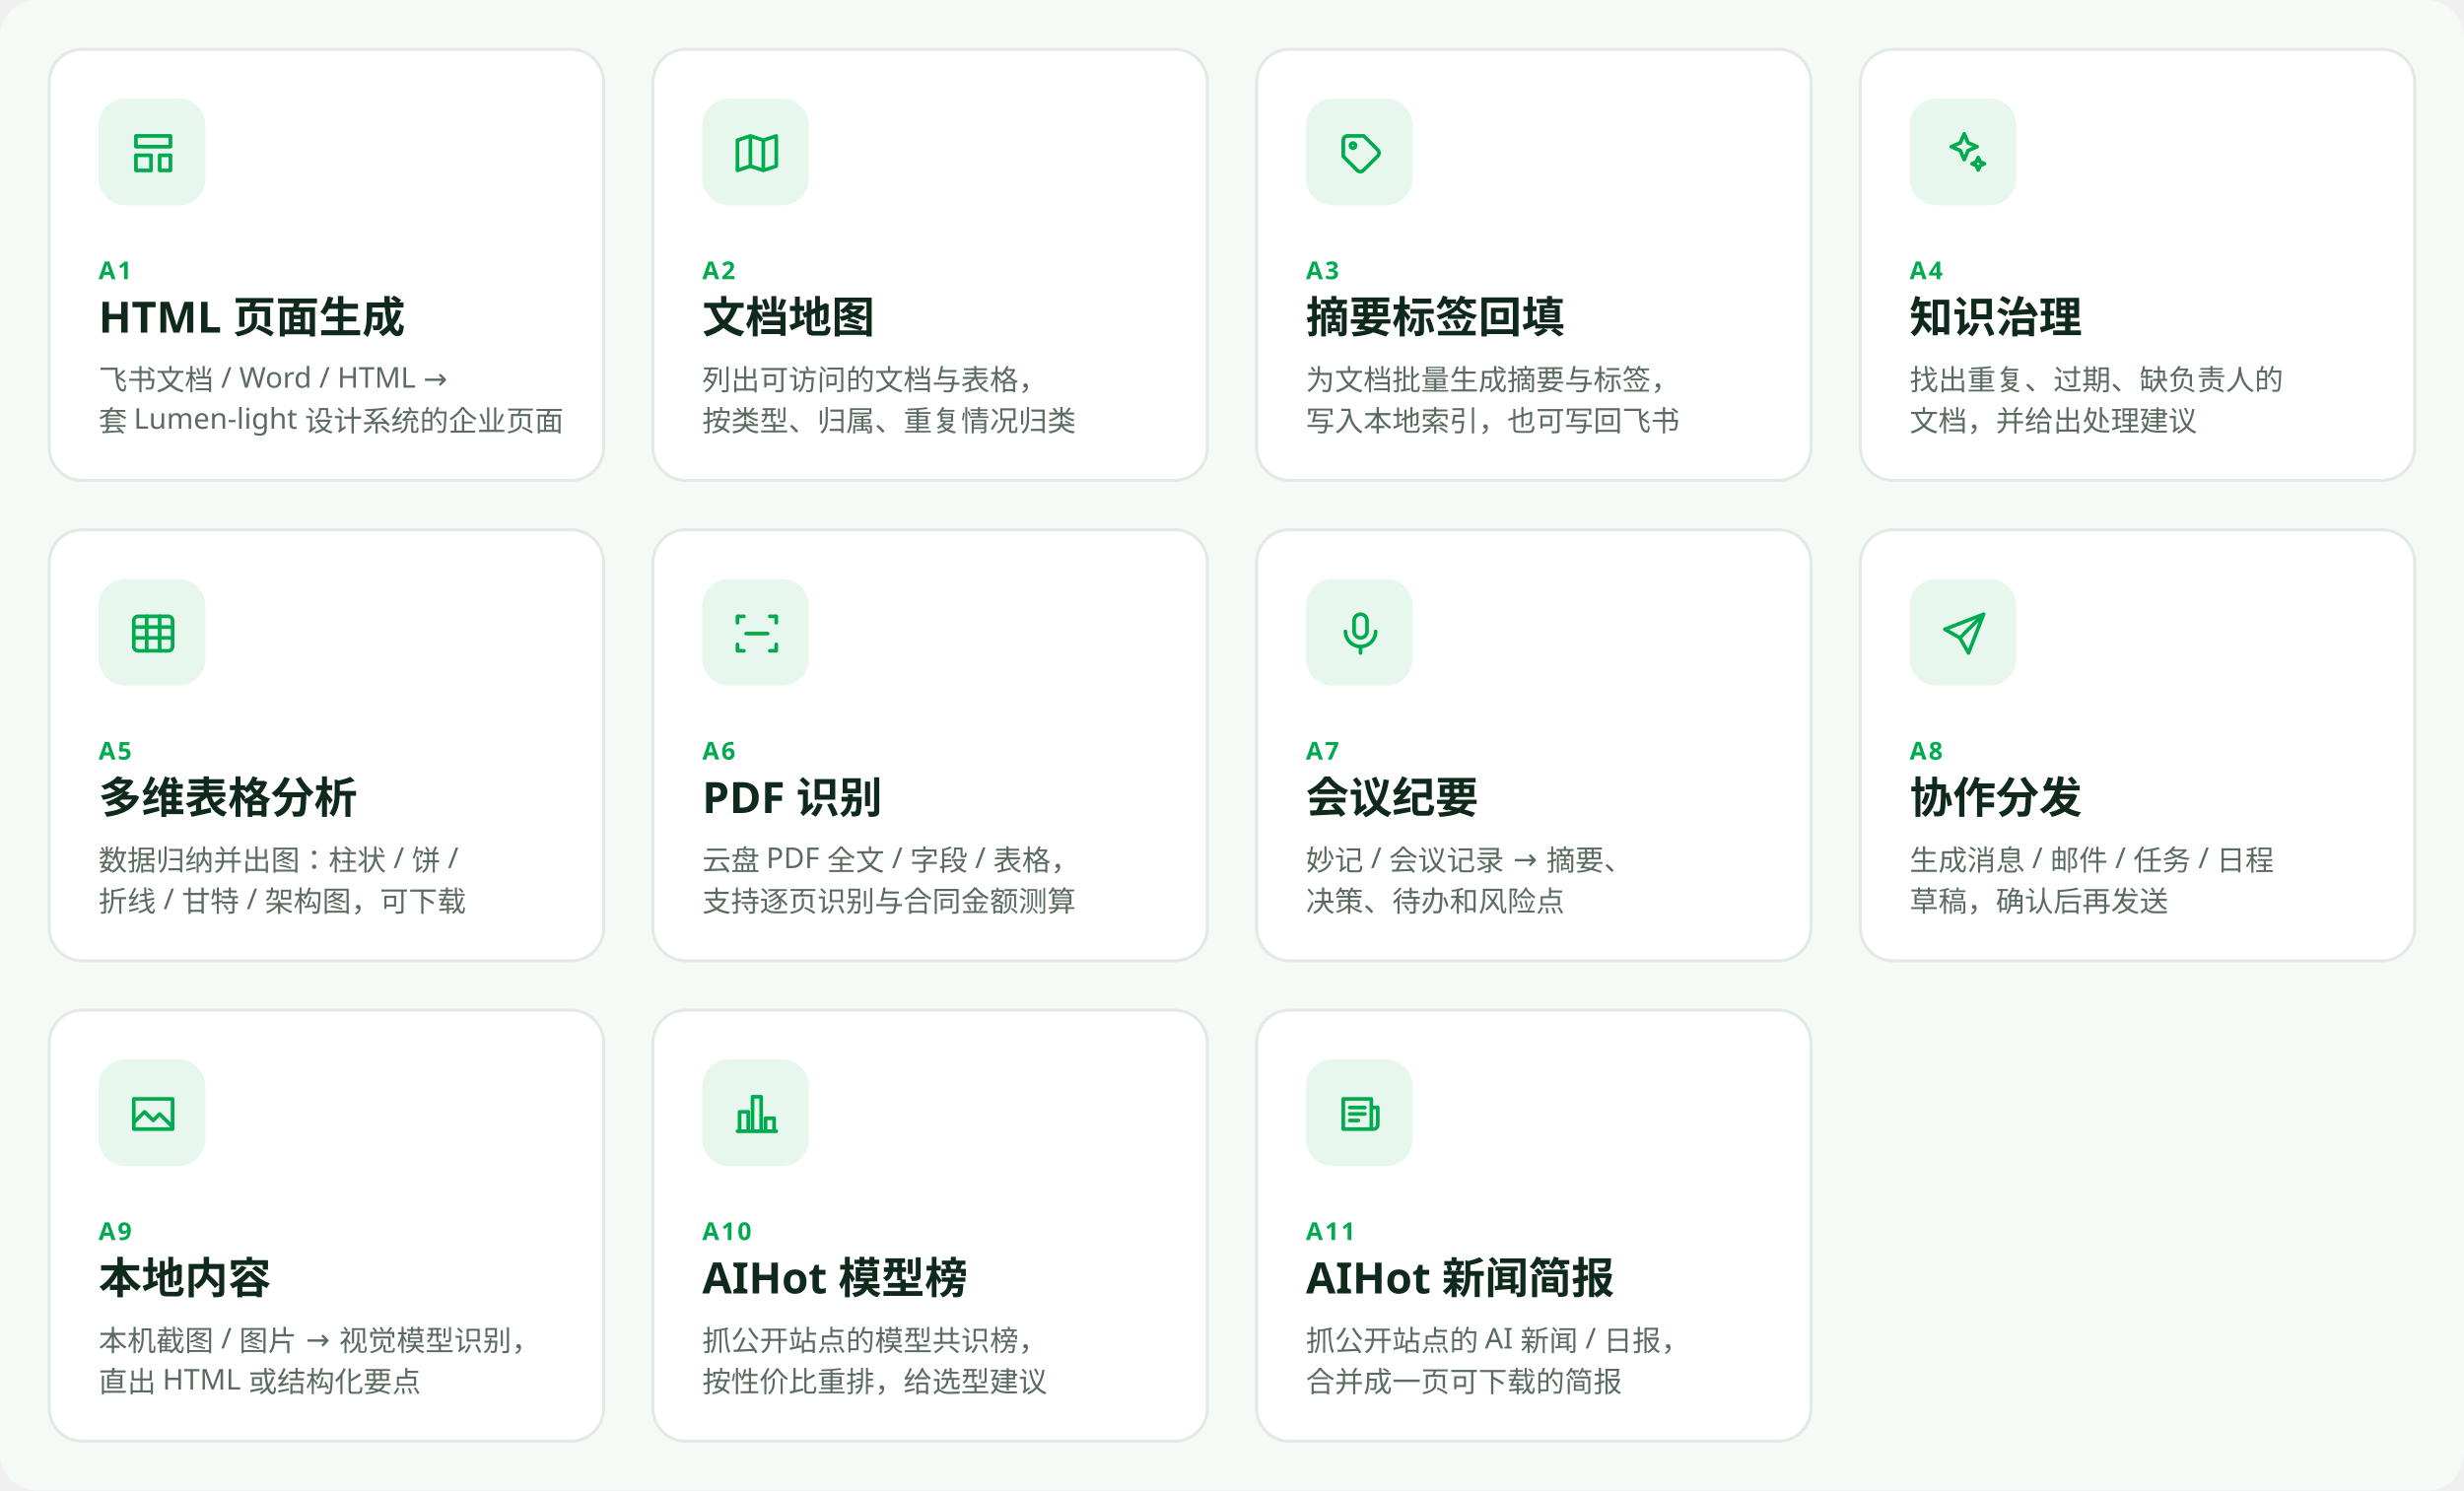
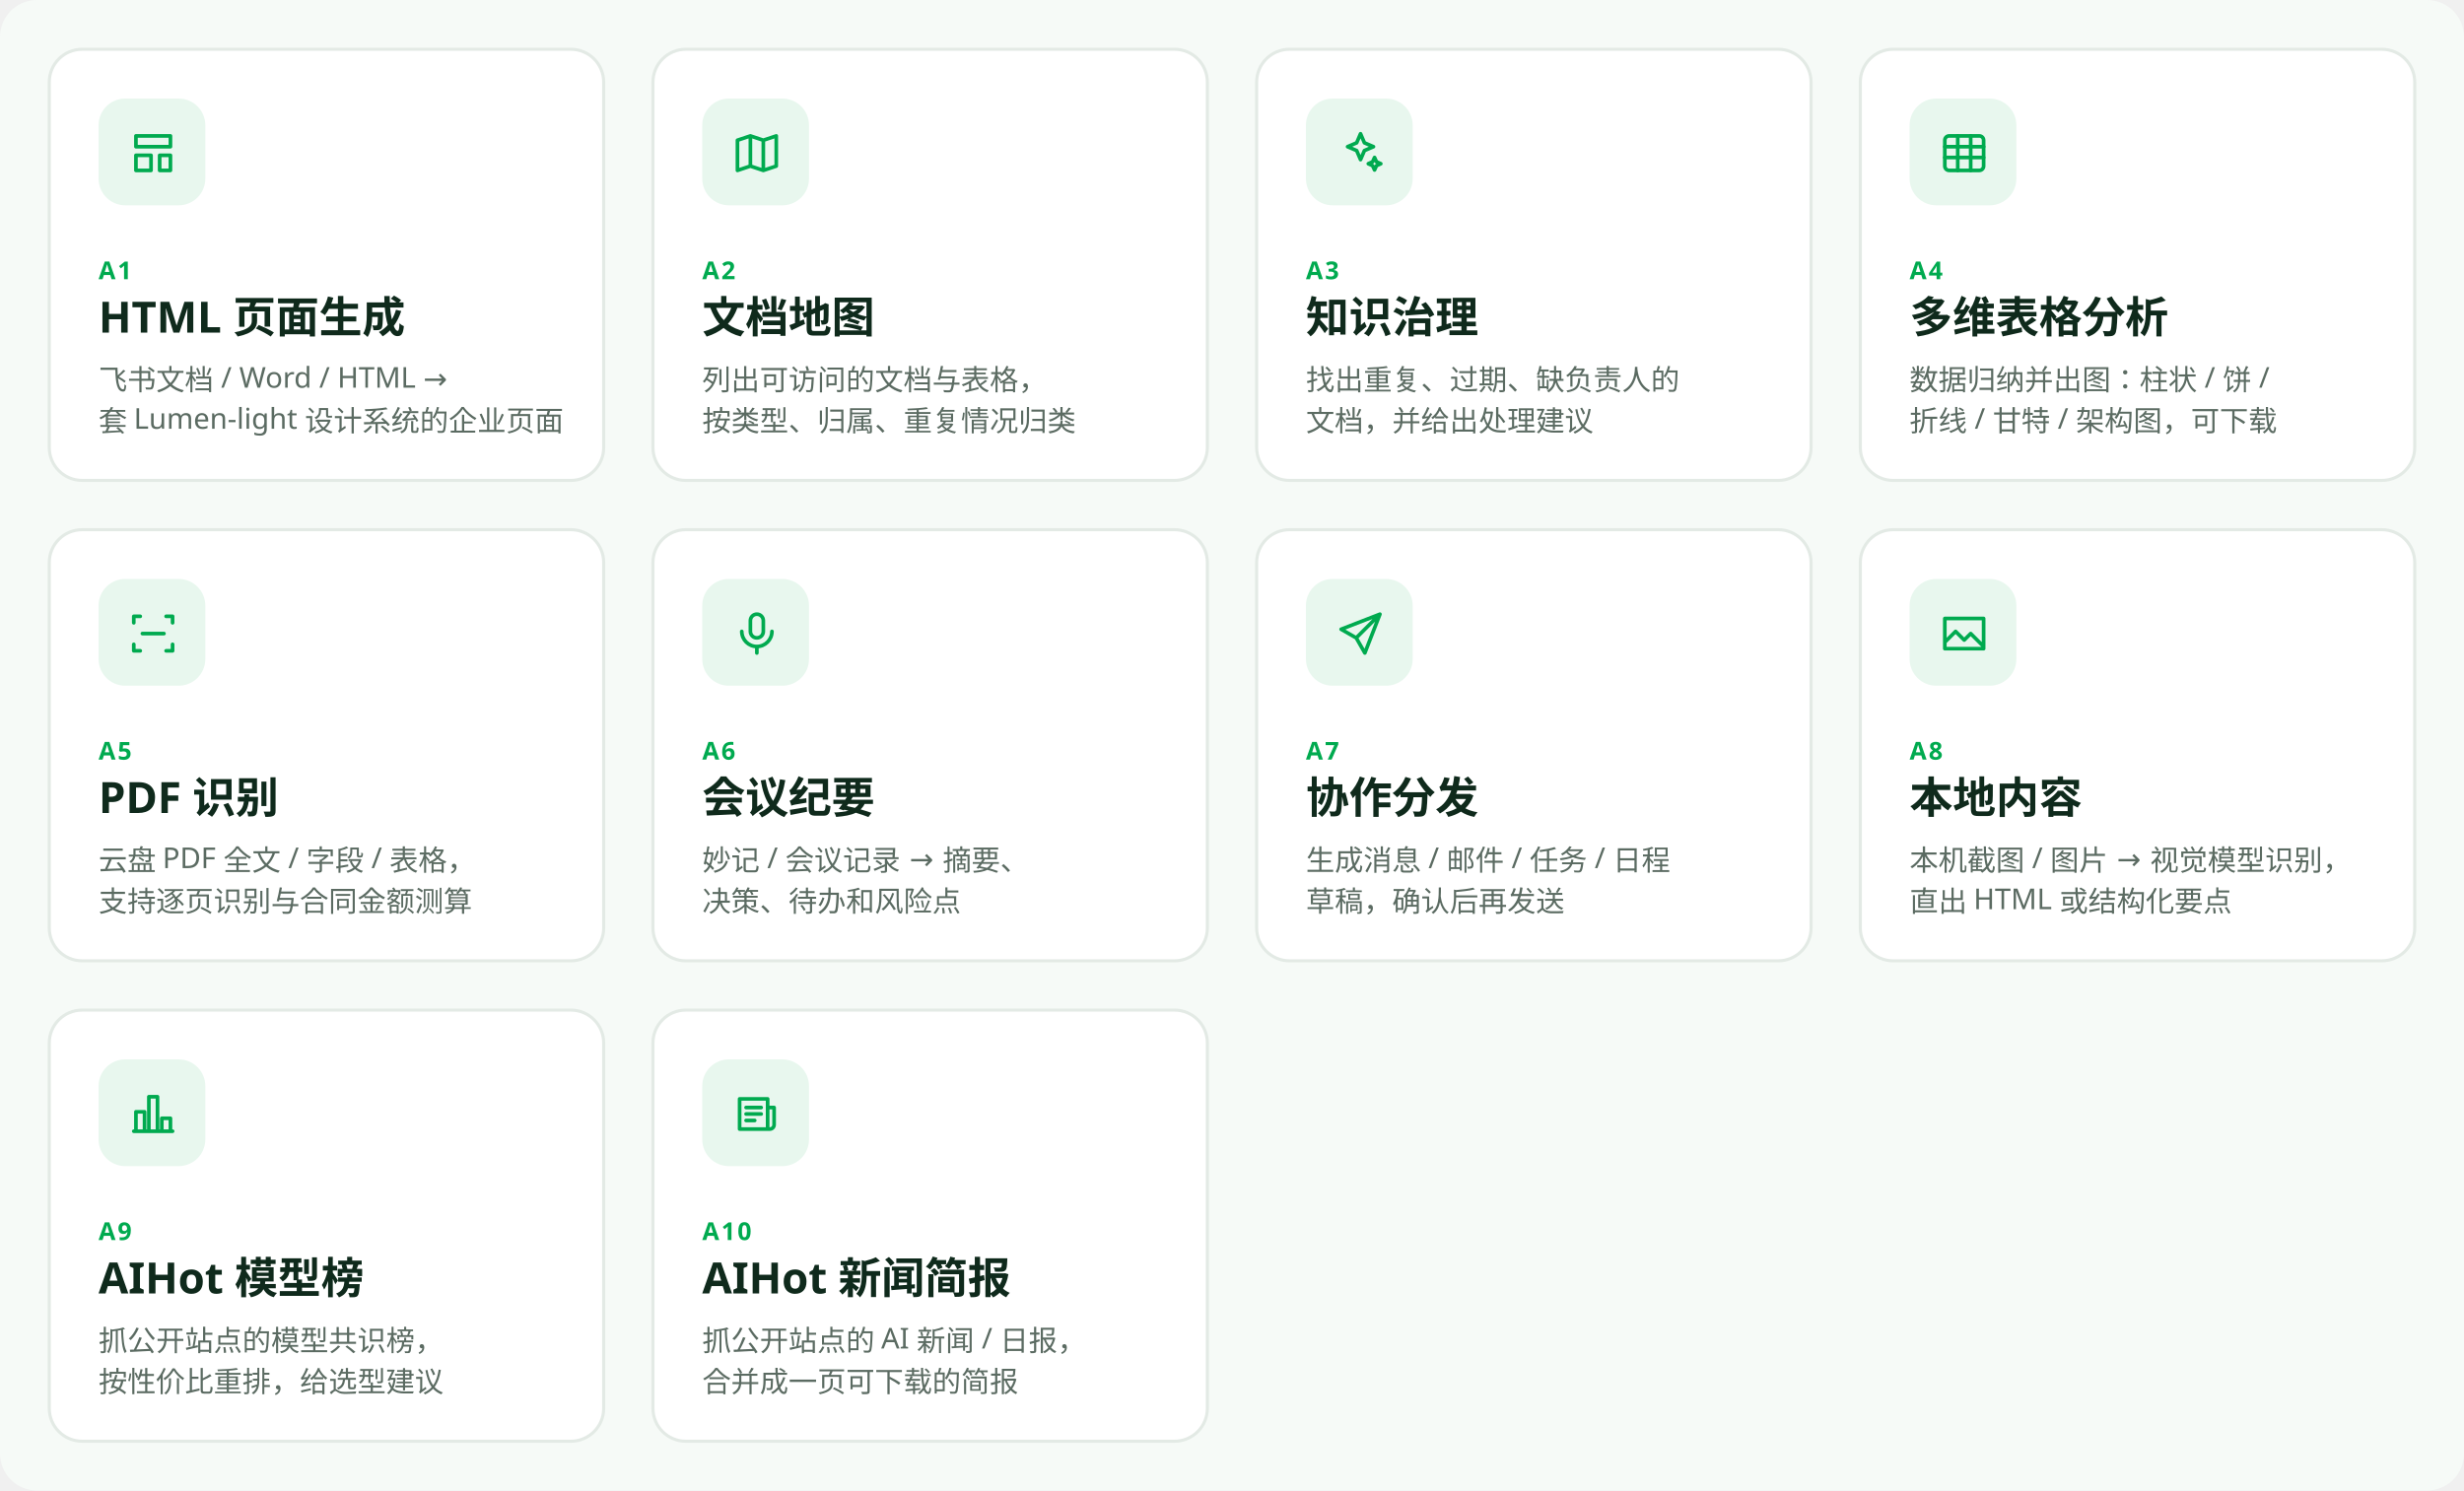
<svg xmlns="http://www.w3.org/2000/svg" viewBox="0 0 1200 726" role="img" aria-label="内置 Agent 能力总览">
  <defs>
    <style>
      .t  { font-family:"Segoe UI","PingFang SC","Microsoft YaHei","Hiragino Sans GB",sans-serif; }
      .ti { font-weight:800; font-size:21px; fill:#0F2A1C; }
      .tag{ font-weight:800; font-size:12px; fill:#00AA4F; letter-spacing:1px; }
      .d  { font-size:14px; fill:#5B6B62; }
      .card { fill:#ffffff; stroke:#E3EAE5; stroke-width:1.5; }
      .ic  { fill:none; stroke:#00AA4F; stroke-width:1.7; stroke-linecap:round; stroke-linejoin:round; }
    </style>
  </defs>
  <rect width="1200" height="726" rx="18" fill="#F6FAF7" />
  <g transform="translate(24,24)">
    <rect class="card" width="270" height="210" rx="16" />
    <rect x="24" y="24" width="52" height="52" rx="13" fill="#E8F7EE" />
    <g transform="translate(38,38) scale(1.05)">
      <path class="ic" d="M4 4h16v5H4zM4 13h7v7H4zM15 13h5v7h-5z" />
    </g>
    <text class="t tag" x="24" y="112">A1</text>
    <text class="t ti" x="24" y="138">HTML 页面生成</text>
    <text class="t d" x="24" y="166">
      <tspan x="24">飞书文档 / Word / HTML →</tspan>
      <tspan x="24" dy="20">套 Lumen-light 设计系统的企业页面</tspan>
    </text>
  </g>
  <g transform="translate(318,24)">
    <rect class="card" width="270" height="210" rx="16" />
    <rect x="24" y="24" width="52" height="52" rx="13" fill="#E8F7EE" />
    <g transform="translate(38,38) scale(1.05)">
      <path class="ic" d="M9 4 3 6v14l6-2 6 2 6-2V4l-6 2-6-2zM9 4v14M15 6v14" />
    </g>
    <text class="t tag" x="24" y="112">A2</text>
    <text class="t ti" x="24" y="138">文档地图</text>
    <text class="t d" x="24" y="166">
      <tspan x="24">列出可访问的文档与表格，</tspan>
      <tspan x="24" dy="20">按类型、归属、重复情况归类</tspan>
    </text>
  </g>
  <g transform="translate(612,24)">
    <rect class="card" width="270" height="210" rx="16" />
    <rect x="24" y="24" width="52" height="52" rx="13" fill="#E8F7EE" />
    <g transform="translate(38,38) scale(1.05)">
-       <path class="ic" d="M20 10.5 13.5 4H6a2 2 0 0 0-2 2v7.5L10.5 20a2 2 0 0 0 2.8 0l6.7-6.7a2 2 0 0 0 0-2.8z" />
-       <circle class="ic" cx="8.5" cy="8.5" r="1.2" />
+       <path class="ic" d="m12 3 1.8 4.2L18 9l-4.2 1.8L12 15l-1.8-4.2L6 9l4.2-1.8z" />
+       <path class="ic" d="m18.5 14 .9 2 2 .9-2 .9-.9 2-.9-2-2-.9 2-.9z" />
    </g>
    <text class="t tag" x="24" y="112">A3</text>
-     <text class="t ti" x="24" y="138">摘要标签回填</text>
+     <text class="t ti" x="24" y="138">知识治理</text>
    <text class="t d" x="24" y="166">
-       <tspan x="24">为文档批量生成摘要与标签，</tspan>
-       <tspan x="24" dy="20">写入本地索引，也可写回飞书</tspan>
+       <tspan x="24">找出重复、过期、缺负责人的</tspan>
+       <tspan x="24" dy="20">文档，并给出处理建议</tspan>
    </text>
  </g>
  <g transform="translate(906,24)">
    <rect class="card" width="270" height="210" rx="16" />
    <rect x="24" y="24" width="52" height="52" rx="13" fill="#E8F7EE" />
    <g transform="translate(38,38) scale(1.05)">
-       <path class="ic" d="m12 3 1.8 4.2L18 9l-4.2 1.8L12 15l-1.8-4.2L6 9l4.2-1.8z" />
-       <path class="ic" d="m18.5 14 .9 2 2 .9-2 .9-.9 2-.9-2-2-.9 2-.9z" />
+       <rect class="ic" x="3" y="4" width="18" height="16" rx="2" />
+       <path class="ic" d="M3 9h18M3 14h18M9 4v16M15 4v16" />
    </g>
    <text class="t tag" x="24" y="112">A4</text>
-     <text class="t ti" x="24" y="138">知识治理</text>
+     <text class="t ti" x="24" y="138">多维表格分析</text>
    <text class="t d" x="24" y="166">
-       <tspan x="24">找出重复、过期、缺负责人的</tspan>
-       <tspan x="24" dy="20">文档，并给出处理建议</tspan>
+       <tspan x="24">数据归纳并出图：柱状 / 饼 /</tspan>
+       <tspan x="24" dy="20">折线 / 甘特 / 架构图，可下载</tspan>
    </text>
  </g>
  <g transform="translate(24,258)">
    <rect class="card" width="270" height="210" rx="16" />
    <rect x="24" y="24" width="52" height="52" rx="13" fill="#E8F7EE" />
    <g transform="translate(38,38) scale(1.05)">
-       <rect class="ic" x="3" y="4" width="18" height="16" rx="2" />
-       <path class="ic" d="M3 9h18M3 14h18M9 4v16M15 4v16" />
+       <path class="ic" d="M3 7V4h3M21 7V4h-3M3 17v3h3M21 17v3h-3M7 12h10" />
    </g>
    <text class="t tag" x="24" y="112">A5</text>
-     <text class="t ti" x="24" y="138">多维表格分析</text>
+     <text class="t ti" x="24" y="138">PDF 识别</text>
    <text class="t d" x="24" y="166">
-       <tspan x="24">数据归纳并出图：柱状 / 饼 /</tspan>
-       <tspan x="24" dy="20">折线 / 甘特 / 架构图，可下载</tspan>
+       <tspan x="24">云盘 PDF 全文 / 字段 / 表格，</tspan>
+       <tspan x="24" dy="20">支持逐页识别与合同金额测算</tspan>
    </text>
  </g>
  <g transform="translate(318,258)">
    <rect class="card" width="270" height="210" rx="16" />
    <rect x="24" y="24" width="52" height="52" rx="13" fill="#E8F7EE" />
    <g transform="translate(38,38) scale(1.05)">
-       <path class="ic" d="M3 7V4h3M21 7V4h-3M3 17v3h3M21 17v3h-3M7 12h10" />
+       <rect class="ic" x="9" y="3" width="6" height="11" rx="3" />
+       <path class="ic" d="M5 11a7 7 0 0 0 14 0M12 18v3" />
    </g>
    <text class="t tag" x="24" y="112">A6</text>
-     <text class="t ti" x="24" y="138">PDF 识别</text>
+     <text class="t ti" x="24" y="138">会议纪要</text>
    <text class="t d" x="24" y="166">
-       <tspan x="24">云盘 PDF 全文 / 字段 / 表格，</tspan>
-       <tspan x="24" dy="20">支持逐页识别与合同金额测算</tspan>
+       <tspan x="24">妙记 / 会议记录 → 摘要、</tspan>
+       <tspan x="24" dy="20">决策、待办和风险点</tspan>
    </text>
  </g>
  <g transform="translate(612,258)">
    <rect class="card" width="270" height="210" rx="16" />
    <rect x="24" y="24" width="52" height="52" rx="13" fill="#E8F7EE" />
    <g transform="translate(38,38) scale(1.05)">
-       <rect class="ic" x="9" y="3" width="6" height="11" rx="3" />
-       <path class="ic" d="M5 11a7 7 0 0 0 14 0M12 18v3" />
+       <path class="ic" d="M21 3 10 14M21 3l-7 18-4-7-7-4z" />
    </g>
    <text class="t tag" x="24" y="112">A7</text>
-     <text class="t ti" x="24" y="138">会议纪要</text>
+     <text class="t ti" x="24" y="138">协作分发</text>
    <text class="t d" x="24" y="166">
-       <tspan x="24">妙记 / 会议记录 → 摘要、</tspan>
-       <tspan x="24" dy="20">决策、待办和风险点</tspan>
+       <tspan x="24">生成消息 / 邮件 / 任务 / 日程</tspan>
+       <tspan x="24" dy="20">草稿，确认后再发送</tspan>
    </text>
  </g>
  <g transform="translate(906,258)">
    <rect class="card" width="270" height="210" rx="16" />
    <rect x="24" y="24" width="52" height="52" rx="13" fill="#E8F7EE" />
    <g transform="translate(38,38) scale(1.05)">
-       <path class="ic" d="M21 3 10 14M21 3l-7 18-4-7-7-4z" />
+       <path class="ic" d="M3 5h18v14H3zM3 16l5-5 4 4 3-3 6 6" />
    </g>
    <text class="t tag" x="24" y="112">A8</text>
-     <text class="t ti" x="24" y="138">协作分发</text>
+     <text class="t ti" x="24" y="138">本地内容</text>
    <text class="t d" x="24" y="166">
-       <tspan x="24">生成消息 / 邮件 / 任务 / 日程</tspan>
-       <tspan x="24" dy="20">草稿，确认后再发送</tspan>
+       <tspan x="24">本机截图 / 图片 → 视觉模型识别，</tspan>
+       <tspan x="24" dy="20">直出 HTML 或结构化要点</tspan>
    </text>
  </g>
  <g transform="translate(24,492)">
    <rect class="card" width="270" height="210" rx="16" />
    <rect x="24" y="24" width="52" height="52" rx="13" fill="#E8F7EE" />
    <g transform="translate(38,38) scale(1.05)">
-       <path class="ic" d="M3 5h18v14H3zM3 16l5-5 4 4 3-3 6 6" />
+       <path class="ic" d="M4 20h4v-9H4zM10 20h4V4h-4zM16 20h4v-6h-4zM3 20h18" />
    </g>
    <text class="t tag" x="24" y="112">A9</text>
-     <text class="t ti" x="24" y="138">本地内容</text>
+     <text class="t ti" x="24" y="138">AIHot 模型榜</text>
    <text class="t d" x="24" y="166">
-       <tspan x="24">本机截图 / 图片 → 视觉模型识别，</tspan>
-       <tspan x="24" dy="20">直出 HTML 或结构化要点</tspan>
+       <tspan x="24">抓公开站点的模型共识榜，</tspan>
+       <tspan x="24" dy="20">按性价比重排，给选型建议</tspan>
    </text>
  </g>
  <g transform="translate(318,492)">
    <rect class="card" width="270" height="210" rx="16" />
    <rect x="24" y="24" width="52" height="52" rx="13" fill="#E8F7EE" />
    <g transform="translate(38,38) scale(1.05)">
-       <path class="ic" d="M4 20h4v-9H4zM10 20h4V4h-4zM16 20h4v-6h-4zM3 20h18" />
+       <path class="ic" d="M4 5h13v14H4zM17 9h3v8a2 2 0 0 1-2 2H4M7 9h7M7 12h7M7 15h4" />
    </g>
    <text class="t tag" x="24" y="112">A10</text>
-     <text class="t ti" x="24" y="138">AIHot 模型榜</text>
-     <text class="t d" x="24" y="166">
-       <tspan x="24">抓公开站点的模型共识榜，</tspan>
-       <tspan x="24" dy="20">按性价比重排，给选型建议</tspan>
-     </text>
-   </g>
-   <g transform="translate(612,492)">
-     <rect class="card" width="270" height="210" rx="16" />
-     <rect x="24" y="24" width="52" height="52" rx="13" fill="#E8F7EE" />
-     <g transform="translate(38,38) scale(1.05)">
-       <path class="ic" d="M4 5h13v14H4zM17 9h3v8a2 2 0 0 1-2 2H4M7 9h7M7 12h7M7 15h4" />
-     </g>
-     <text class="t tag" x="24" y="112">A11</text>
    <text class="t ti" x="24" y="138">AIHot 新闻简报</text>
    <text class="t d" x="24" y="166">
      <tspan x="24">抓公开站点的 AI 新闻 / 日报，</tspan>
      <tspan x="24" dy="20">合并成一页可下载的简报</tspan>
    </text>
  </g>
</svg>
